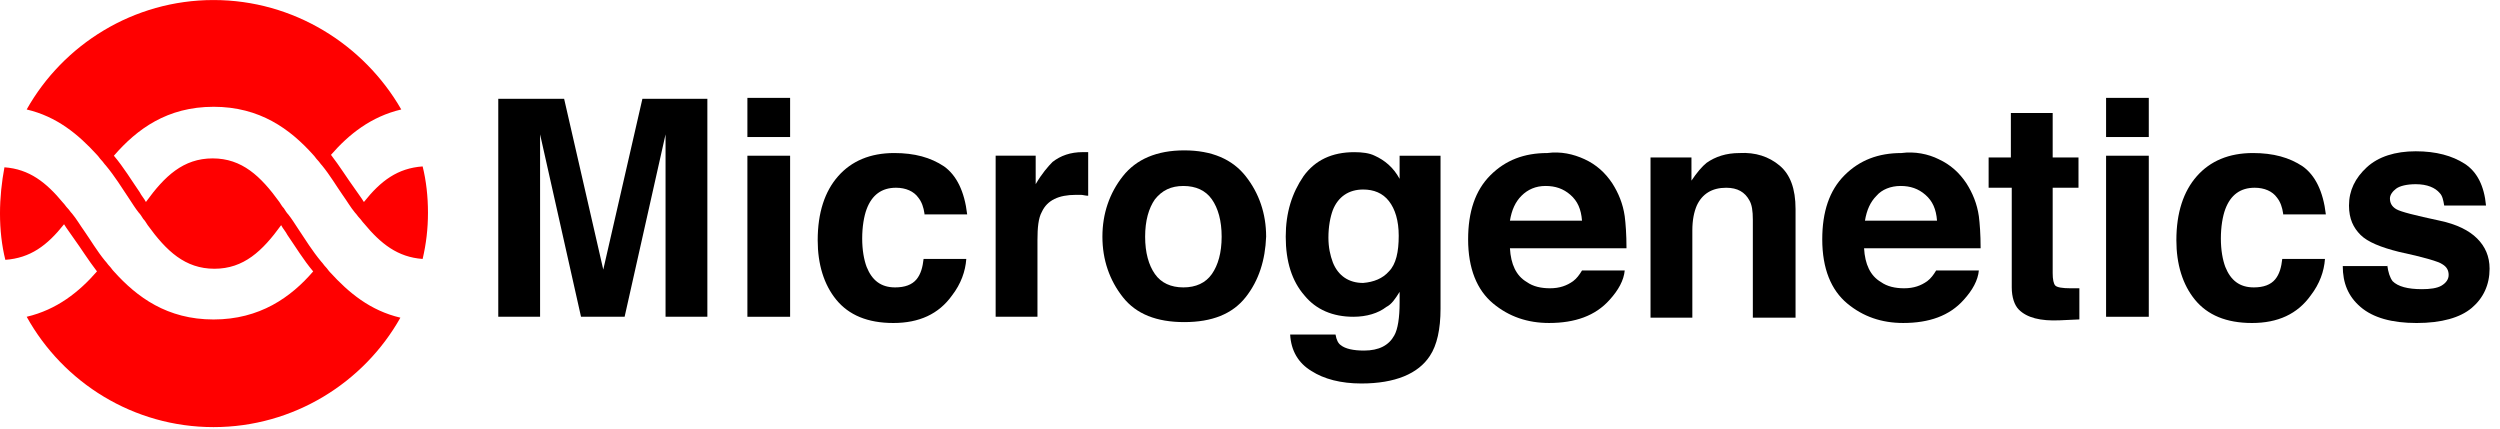
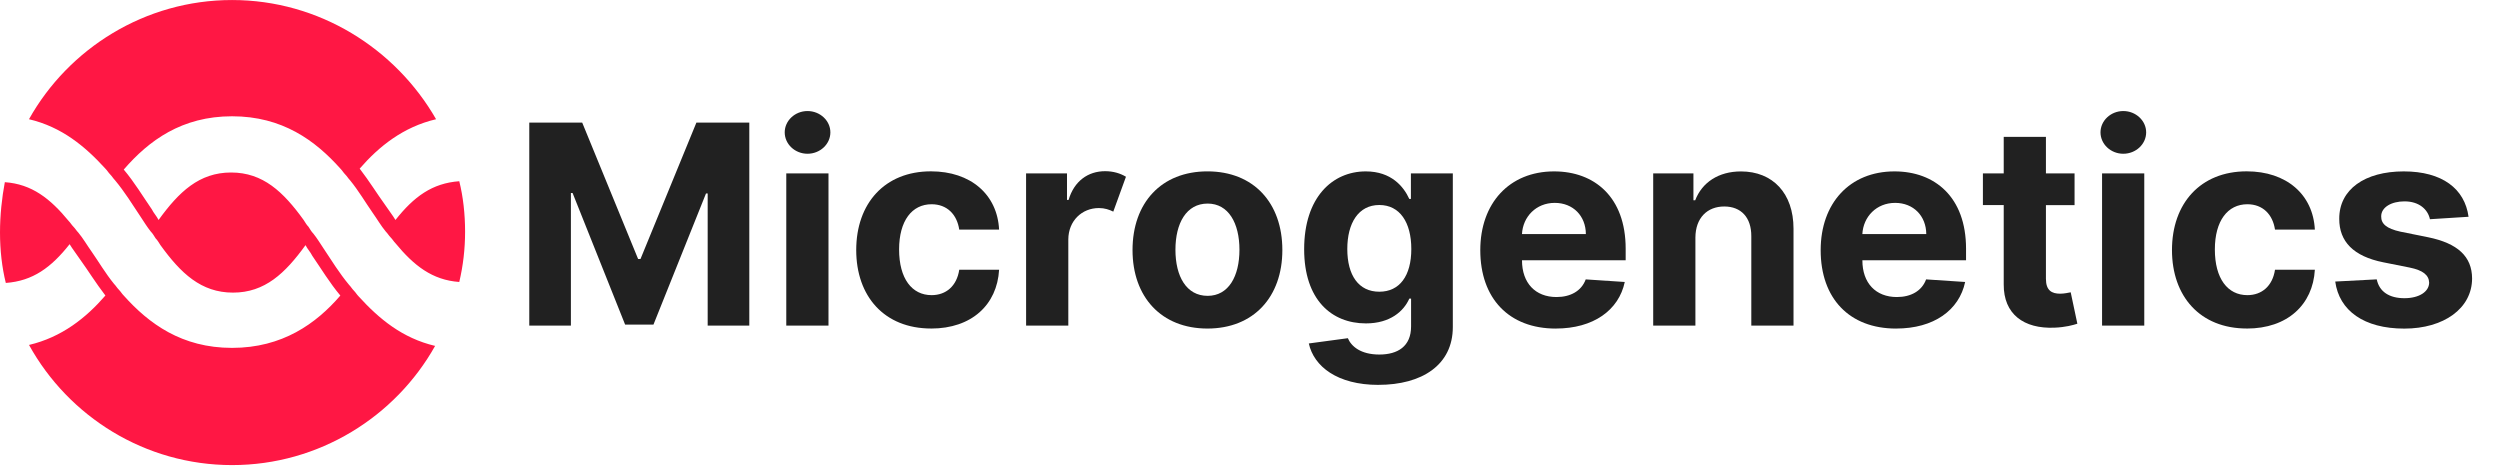
- <svg xmlns="http://www.w3.org/2000/svg" height="35" viewBox="0 0 204 35" width="204">
-   <g fill="none">
-     <g fill="#000" transform="translate(40.65882 7.986556)">
-       <path d="m11.762.073h5.3v17.788h-3.412v-11.98-1.452-1.452l-3.34 14.884h-3.558l-3.34-14.884v1.452 1.452 11.98h-3.412v-17.788h5.373l3.195 13.94z" />
-       <path d="m23.814 3.195h-3.485v-3.195h3.485zm-3.485 1.525h3.485v13.142h-3.485z" />
-       <path d="m34.778 9.439c-.073-.508-.218-.944-.508-1.307-.363-.508-1.016-.799-1.815-.799-1.162 0-1.96.581-2.396 1.743-.218.581-.363 1.452-.363 2.396 0 .944.145 1.743.363 2.323.436 1.089 1.162 1.67 2.323 1.67.799 0 1.379-.218 1.743-.653.363-.436.508-1.016.581-1.67h3.485c-.073 1.016-.436 2.033-1.162 2.977-1.089 1.525-2.686 2.251-4.792 2.251-2.106 0-3.63-.653-4.647-1.888-1.016-1.234-1.525-2.904-1.525-4.865 0-2.251.581-3.993 1.67-5.228 1.089-1.234 2.614-1.888 4.574-1.888 1.67 0 2.977.363 4.066 1.089 1.016.726 1.67 2.033 1.888 3.921h-3.485z" />
-       <path d="m47.847 4.429h.29v3.558c-.218 0-.436-.073-.581-.073h-.436c-1.379 0-2.323.436-2.759 1.379-.29.508-.363 1.307-.363 2.323v6.244h-3.412v-13.142h3.267v2.323c.508-.871 1.016-1.452 1.379-1.815.653-.508 1.452-.799 2.469-.799z" />
-       <path d="m60.988 16.264c-1.089 1.379-2.759 2.033-5.01 2.033-2.251 0-3.921-.653-5.01-2.033s-1.67-3.049-1.67-4.937c0-1.888.581-3.558 1.67-4.937 1.089-1.379 2.759-2.106 5.01-2.106 2.251 0 3.921.726 5.01 2.106 1.089 1.379 1.67 3.049 1.67 4.937-.073 1.888-.581 3.558-1.67 4.937zm-2.759-1.888c.508-.726.799-1.743.799-3.049 0-1.307-.29-2.323-.799-3.049-.508-.726-1.307-1.089-2.323-1.089-1.016 0-1.743.363-2.323 1.089-.508.726-.799 1.743-.799 3.049 0 1.307.29 2.323.799 3.049s1.307 1.089 2.323 1.089c1.016 0 1.815-.363 2.323-1.089z" />
-       <path d="m71.516 4.719c.799.363 1.525.944 2.033 1.888v-1.888h3.34v12.488c0 1.67-.29 2.977-.871 3.848-.944 1.452-2.832 2.251-5.591 2.251-1.67 0-3.049-.363-4.066-1.016-1.089-.653-1.67-1.67-1.743-2.977h3.703c.073.436.218.726.436.871.363.29 1.016.436 1.888.436 1.234 0 2.033-.436 2.469-1.234.29-.508.436-1.452.436-2.686v-.871c-.363.581-.653 1.016-1.089 1.234-.653.508-1.597.799-2.686.799-1.67 0-3.049-.581-3.993-1.743-1.016-1.162-1.525-2.759-1.525-4.792 0-1.96.508-3.558 1.452-4.937.944-1.307 2.323-1.96 4.138-1.96.653 0 1.234.073 1.67.29zm1.162 9.439c.581-.581.799-1.597.799-2.904 0-1.234-.29-2.178-.799-2.832s-1.234-.944-2.106-.944c-1.162 0-2.033.581-2.469 1.67-.218.581-.363 1.379-.363 2.251 0 .799.145 1.452.363 2.033.436 1.089 1.307 1.67 2.469 1.67.871-.073 1.597-.363 2.106-.944z" />
-       <path d="m88.651 5.01c.944.436 1.67 1.089 2.251 1.96.508.799.871 1.67 1.016 2.686.073.581.145 1.452.145 2.614h-9.511c.073 1.307.508 2.251 1.379 2.759.508.363 1.162.508 1.888.508.799 0 1.379-.218 1.888-.581.29-.218.508-.508.726-.871h3.485c-.073.799-.508 1.597-1.234 2.396-1.162 1.307-2.832 1.888-4.937 1.888-1.743 0-3.267-.508-4.574-1.597-1.307-1.089-2.033-2.832-2.033-5.228 0-2.251.581-3.993 1.815-5.228 1.234-1.234 2.759-1.815 4.647-1.815 1.089-.145 2.106.073 3.049.508zm-5.155 2.977c-.508.508-.799 1.162-.944 2.033h5.881c-.073-.944-.363-1.597-.944-2.106-.581-.508-1.234-.726-2.033-.726-.799 0-1.452.29-1.96.799z" />
-       <path d="m104.551 5.518c.871.726 1.307 1.888 1.307 3.558v8.858h-3.485v-7.987c0-.726-.073-1.234-.29-1.597-.363-.653-.944-1.016-1.888-1.016-1.162 0-1.96.508-2.396 1.452-.218.508-.363 1.162-.363 2.033v7.115h-3.412v-13.069h3.34v1.888c.436-.653.871-1.162 1.234-1.452.726-.508 1.597-.799 2.686-.799 1.307-.073 2.396.29 3.267 1.016z" />
-       <path d="m117.548 5.01c.944.436 1.67 1.089 2.251 1.96.508.799.871 1.67 1.016 2.686.073.581.145 1.452.145 2.614h-9.511c.073 1.307.508 2.251 1.379 2.759.508.363 1.162.508 1.888.508.799 0 1.379-.218 1.888-.581.29-.218.508-.508.726-.871h3.485c-.073.799-.508 1.597-1.234 2.396-1.162 1.307-2.832 1.888-4.937 1.888-1.743 0-3.267-.508-4.574-1.597-1.307-1.089-2.033-2.832-2.033-5.228 0-2.251.581-3.993 1.815-5.228 1.234-1.234 2.759-1.815 4.647-1.815 1.089-.145 2.178.073 3.049.508zm-5.082 2.977c-.508.508-.799 1.162-.944 2.033h5.881c-.073-.944-.363-1.597-.944-2.106-.581-.508-1.234-.726-2.033-.726-.799 0-1.525.29-1.96.799z" />
-       <path d="m121.613 7.333v-2.469h1.815v-3.63h3.412v3.63h2.106v2.469h-2.106v6.97c0 .508.073.871.218 1.016.145.145.581.218 1.234.218h.363.363v2.541l-1.597.073c-1.597.073-2.686-.218-3.34-.871-.363-.363-.581-1.016-.581-1.815v-8.132z" />
-       <path d="m134.682 3.195h-3.485v-3.195h3.485zm-3.485 1.525h3.485v13.142h-3.485z" />
-       <path d="m145.646 9.439c-.073-.508-.218-.944-.508-1.307-.363-.508-1.016-.799-1.815-.799-1.162 0-1.96.581-2.396 1.743-.218.581-.363 1.452-.363 2.396 0 .944.145 1.743.363 2.323.436 1.089 1.162 1.67 2.323 1.67.799 0 1.379-.218 1.743-.653.363-.436.508-1.016.581-1.67h3.485c-.073 1.016-.436 2.033-1.162 2.977-1.089 1.525-2.686 2.251-4.792 2.251s-3.63-.653-4.647-1.888c-1.016-1.234-1.525-2.904-1.525-4.865 0-2.251.581-3.993 1.67-5.228 1.089-1.234 2.614-1.888 4.574-1.888 1.67 0 2.977.363 4.066 1.089 1.016.726 1.67 2.033 1.888 3.921h-3.485z" />
-       <path d="m154.141 13.65c.073.581.218 1.016.436 1.307.436.436 1.234.653 2.396.653.653 0 1.234-.073 1.597-.29.363-.218.581-.508.581-.871 0-.363-.145-.653-.508-.871-.29-.218-1.525-.581-3.558-1.016-1.452-.363-2.541-.799-3.122-1.379-.581-.581-.944-1.307-.944-2.396 0-1.234.508-2.251 1.452-3.122.944-.871 2.323-1.307 3.993-1.307 1.67 0 2.977.363 3.993 1.016 1.016.653 1.597 1.815 1.743 3.412h-3.412c-.073-.436-.145-.799-.363-1.016-.363-.436-1.016-.726-1.96-.726-.726 0-1.307.145-1.597.363-.29.218-.508.508-.508.799 0 .363.145.653.508.871.363.218 1.525.508 3.558.944 1.379.29 2.396.799 3.049 1.452.653.653 1.016 1.452 1.016 2.469 0 1.307-.508 2.396-1.452 3.195-.944.799-2.469 1.234-4.502 1.234-2.033 0-3.558-.436-4.574-1.307s-1.452-1.96-1.452-3.34h3.63z" />
-     </g>
-     <path d="m17.425 8.713c3.775 0 6.244 1.815 8.132 3.921.145.145.218.29.363.436.145.145.218.29.363.436.653.799 1.162 1.67 1.67 2.396.363.508.653 1.016 1.016 1.452.145.145.218.29.363.436.145.145.218.29.363.436 1.379 1.67 2.759 2.759 4.792 2.904.29-1.234.436-2.469.436-3.775 0-1.307-.145-2.614-.436-3.775-2.033.145-3.412 1.162-4.792 2.904-.218-.363-.508-.726-.799-1.162-.581-.799-1.162-1.743-1.888-2.686 1.452-1.67 3.267-3.122 5.736-3.703-3.049-5.3-8.785-8.93-15.32-8.93-6.534 0-12.27 3.63-15.247 8.93 2.469.581 4.211 2.033 5.736 3.703.145.145.218.29.363.436.145.145.218.29.363.436.726.871 1.307 1.815 1.888 2.686.29.436.508.799.799 1.162.145.145.218.29.363.508.145.145.218.29.363.508 1.525 2.106 3.049 3.558 5.445 3.558s3.921-1.452 5.445-3.558c.145.29.363.508.508.799.653.944 1.307 2.033 2.106 2.977-1.815 2.106-4.356 3.921-8.132 3.921s-6.244-1.815-8.132-3.921c-.145-.145-.218-.29-.363-.436-.145-.145-.218-.29-.363-.436-.653-.799-1.162-1.67-1.67-2.396-.363-.508-.653-1.016-1.016-1.452-.145-.145-.218-.29-.363-.436-.145-.145-.218-.29-.363-.436-1.379-1.67-2.759-2.759-4.792-2.904-.218 1.162-.363 2.469-.363 3.775 0 1.307.145 2.614.436 3.775 2.033-.145 3.412-1.162 4.792-2.904.218.363.508.726.799 1.162.581.799 1.162 1.743 1.888 2.686-1.452 1.67-3.267 3.122-5.736 3.703 2.977 5.373 8.713 9.003 15.247 9.003 6.534 0 12.27-3.63 15.247-8.93-2.469-.581-4.211-2.033-5.736-3.703-.145-.145-.218-.29-.363-.436-.145-.145-.218-.29-.363-.436-.726-.871-1.307-1.815-1.888-2.686-.29-.436-.508-.799-.799-1.162-.145-.145-.218-.29-.363-.508-.145-.145-.218-.29-.363-.508-1.525-2.106-3.049-3.558-5.445-3.558s-3.921 1.452-5.445 3.558c-.145-.29-.363-.508-.508-.799-.653-.944-1.307-2.033-2.106-2.977 1.888-2.178 4.356-3.993 8.132-3.993z" fill="#f00" />
+ <svg xmlns="http://www.w3.org/2000/svg" fill="none" height="16" viewBox="0 0 86 16" width="86">
+   <path d="m7.983 4c1.73 0 2.861.833 3.726 1.8.067.067.1.133.166.2.067.067.1.133.166.2.299.367.532.767.765 1.1.166.233.299.467.466.667.067.067.1.133.166.2.067.067.1.133.166.2.632.767 1.264 1.267 2.195 1.333.133-.567.2-1.133.2-1.733s-.067-1.2-.2-1.733c-.931.067-1.563.533-2.195 1.333-.1-.167-.233-.333-.366-.533-.266-.367-.532-.8-.865-1.233.665-.767 1.497-1.433 2.628-1.7-1.397-2.433-4.025-4.1-7.019-4.1-2.994 0-5.622 1.667-6.985 4.1 1.131.267 1.929.933 2.628 1.7.067.067.1.133.166.2s.1.133.166.2c.333.4.599.833.865 1.233.133.2.233.367.366.533.067.067.1.133.166.233.067.067.1.133.166.233.699.967 1.397 1.633 2.495 1.633 1.098 0 1.796-.667 2.495-1.633.067.133.166.233.233.367.299.433.599.933.965 1.367-.832.967-1.996 1.8-3.726 1.8s-2.861-.833-3.726-1.8c-.067-.067-.1-.133-.166-.2-.067-.067-.1-.133-.166-.2-.299-.367-.532-.767-.765-1.1-.166-.233-.299-.467-.466-.667-.067-.067-.1-.133-.166-.2-.067-.067-.1-.133-.166-.2-.632-.767-1.264-1.267-2.195-1.333-.1.533-.166 1.133-.166 1.733s.067 1.2.2 1.733c.931-.067 1.563-.533 2.195-1.333.1.167.233.333.366.533.266.367.532.8.865 1.233-.665.767-1.497 1.433-2.628 1.7 1.364 2.467 3.992 4.133 6.985 4.133 2.994 0 5.622-1.667 6.985-4.1-1.131-.267-1.929-.933-2.628-1.7-.067-.067-.1-.133-.166-.2-.067-.067-.1-.133-.166-.2-.333-.4-.599-.833-.865-1.233-.133-.2-.233-.367-.366-.533-.067-.067-.1-.133-.166-.233-.067-.067-.1-.133-.166-.233-.699-.967-1.397-1.633-2.495-1.633-1.098 0-1.796.667-2.495 1.633-.067-.133-.166-.233-.233-.367-.299-.433-.599-.933-.965-1.367.865-1 1.996-1.833 3.726-1.833z" fill="#ff1744" />
+   <g fill="#212121">
+     <path d="m18.207 4.218v6.982h1.432v-4.561h.058l1.807 4.527h.975l1.807-4.51h.058v4.544h1.432v-6.982h-1.82l-1.923 4.691h-.082l-1.923-4.691z" />
+     <path d="m27.048 11.2h1.452v-5.236h-1.452zm.73-5.911c.433 0 .787-.331.787-.736 0-.402-.355-.733-.787-.733-.43 0-.784.331-.784.733 0 .406.354.736.784.736z" />
+     <path d="m32.03 11.302c1.394 0 2.27-.818 2.339-2.022h-1.371c-.085.559-.453.873-.951.873-.678 0-1.118-.569-1.118-1.572 0-.989.443-1.555 1.118-1.555.532 0 .873.351.951.873h1.371c-.061-1.21-.978-2.005-2.345-2.005-1.589 0-2.57 1.101-2.57 2.707 0 1.592.965 2.7 2.577 2.7z" />
+     <path d="m35.298 11.2h1.452v-2.962c.003-.641.467-1.081 1.053-1.081.198 0 .358.055.494.123l.436-1.2c-.191-.116-.436-.191-.716-.191-.59 0-1.067.341-1.258.989h-.054v-.914h-1.408z" />
+     <path d="m41.536 11.302c1.589 0 2.577-1.087 2.577-2.7 0-1.623-.989-2.707-2.577-2.707s-2.577 1.084-2.577 2.707c0 1.613.989 2.7 2.577 2.7zm.007-1.125c-.733 0-1.108-.672-1.108-1.585s.375-1.589 1.108-1.589c.719 0 1.094.675 1.094 1.589s-.375 1.585-1.094 1.585z" />
+     <path d="m47.417 13.239c1.497 0 2.56-.682 2.56-1.988v-5.287h-1.442v.88h-.055c-.194-.426-.62-.948-1.497-.948-1.149 0-2.12.893-2.12 2.676 0 1.742.944 2.553 2.124 2.553.835 0 1.302-.419 1.493-.852h.061v.958c0 .685-.46.965-1.091.965-.641 0-.965-.28-1.084-.562l-1.343.181c.174.791.982 1.425 2.393 1.425zm.031-3.204c-.713 0-1.101-.566-1.101-1.469 0-.89.382-1.514 1.101-1.514.706 0 1.101.597 1.101 1.514 0 .924-.402 1.469-1.101 1.469z" />
+     <path d="m53.519 11.302c1.295 0 2.168-.631 2.373-1.602l-1.343-.089c-.147.399-.522.607-1.006.607-.726 0-1.186-.481-1.186-1.261v-.003h3.566v-.399c0-1.78-1.077-2.659-2.461-2.659-1.541 0-2.54 1.094-2.54 2.71 0 1.66.985 2.697 2.598 2.697zm-1.163-3.249c.031-.597.484-1.074 1.128-1.074.631 0 1.067.45 1.07 1.074z" />
+     <path d="m58.322 8.173c.003-.675.406-1.07.992-1.07.583 0 .934.382.931 1.023v3.075h1.452v-3.334c0-1.22-.716-1.97-1.807-1.97-.777 0-1.34.382-1.575.992h-.061v-.924h-1.384v5.236h1.452z" />
+     <path d="m65.228 11.302c1.296 0 2.168-.631 2.373-1.602l-1.343-.089c-.147.399-.522.607-1.006.607-.726 0-1.186-.481-1.186-1.261v-.003h3.566v-.399c0-1.78-1.077-2.659-2.461-2.659-1.541 0-2.54 1.094-2.54 2.71 0 1.66.985 2.697 2.598 2.697zm-1.163-3.249c.031-.597.484-1.074 1.128-1.074.631 0 1.067.45 1.071 1.074z" />
+     <path d="m71.365 5.964h-.985v-1.255h-1.452v1.255h-.716v1.091h.716v2.727c-.007 1.026.692 1.534 1.746 1.49.375-.014.641-.089.787-.136l-.229-1.081c-.071.014-.225.048-.361.048-.29 0-.491-.109-.491-.511v-2.536h.985z" />
+     <path d="m72.311 11.2h1.452v-5.236h-1.452zm.73-5.911c.433 0 .787-.331.787-.736 0-.402-.355-.733-.787-.733-.43 0-.784.331-.784.733 0 .406.354.736.784.736z" />
+     <path d="m77.292 11.302c1.394 0 2.27-.818 2.339-2.022h-1.371c-.085.559-.453.873-.951.873-.678 0-1.118-.569-1.118-1.572 0-.989.443-1.555 1.118-1.555.532 0 .873.351.951.873h1.371c-.061-1.21-.978-2.005-2.345-2.005-1.589 0-2.57 1.101-2.57 2.707 0 1.592.965 2.7 2.577 2.7z" />
+     <path d="m84.918 7.457c-.13-.965-.907-1.561-2.229-1.561-1.34 0-2.223.62-2.219 1.63-.003.784.491 1.292 1.514 1.497l.907.181c.457.092.665.259.672.522-.007.31-.344.532-.852.532-.518 0-.863-.222-.951-.648l-1.428.075c.136 1.002.989 1.619 2.376 1.619 1.357 0 2.329-.692 2.332-1.725-.003-.757-.498-1.21-1.514-1.418l-.948-.191c-.487-.106-.668-.273-.665-.525-.003-.314.351-.518.801-.518.504 0 .804.276.876.614z" />
  </g>
</svg>
